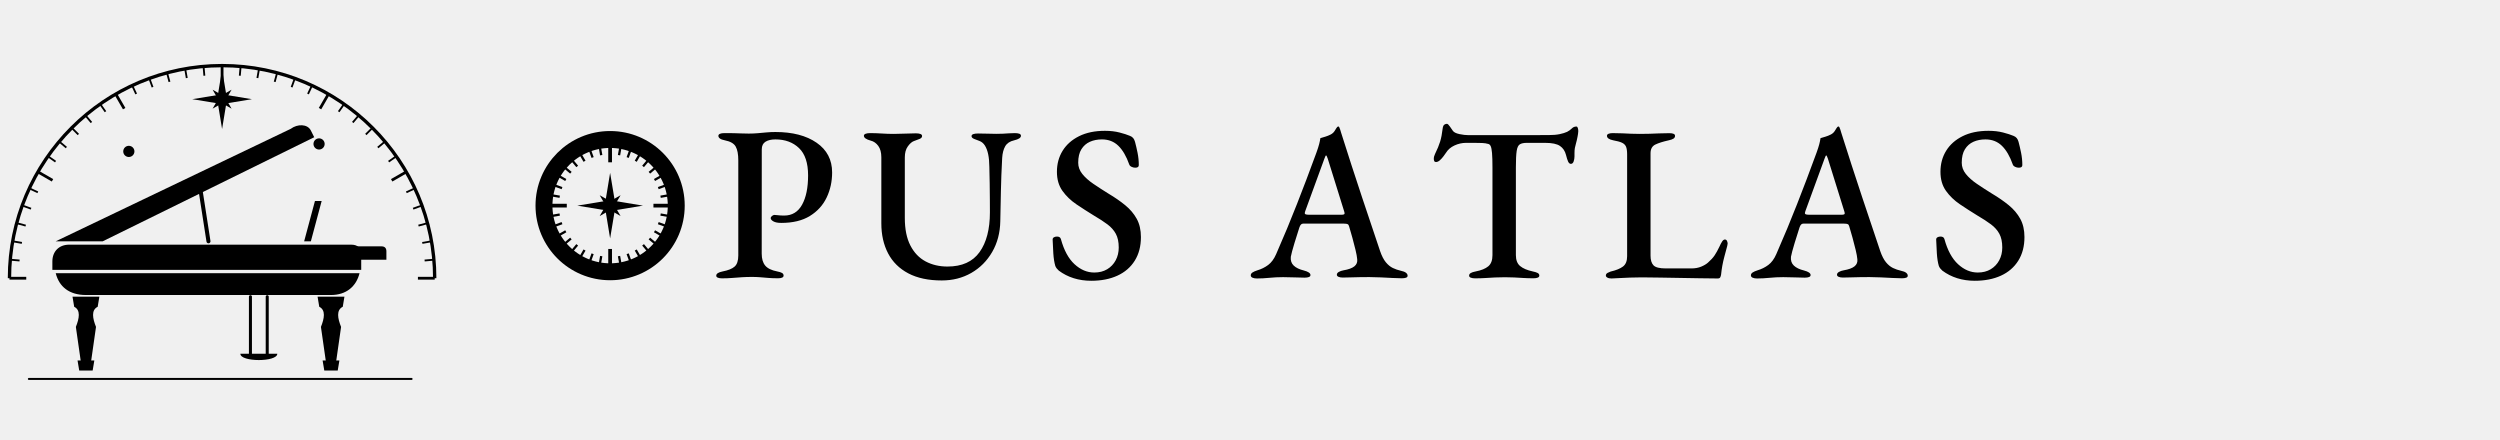
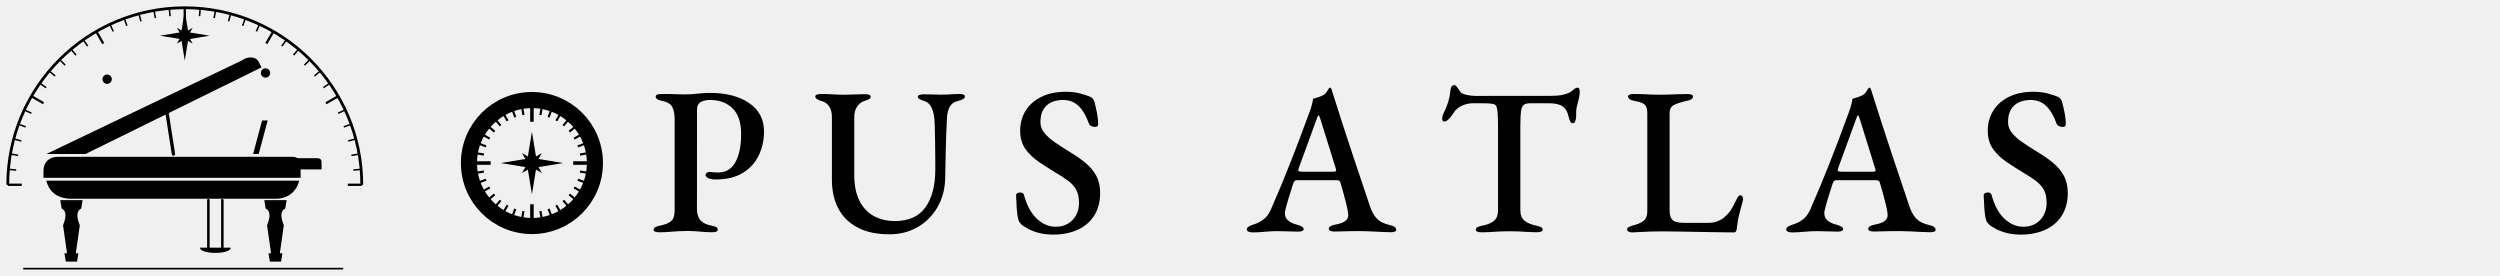
- <svg xmlns="http://www.w3.org/2000/svg" viewBox="0 0 522.77 92" width="522.77" height="92">
-   <g transform="translate(-3.48 -8.12) scale(0.39)">
+ <svg xmlns="http://www.w3.org/2000/svg" viewBox="-1.5 25.5 805.04 88.75" width="805.04" height="88.75">
+   <g transform="translate(-6 0) scale(0.5)">
    <defs>
-       <mask id="mblogencurta" maskUnits="userSpaceOnUse" x="-50" y="-50" width="2000" height="2000">
+       <mask id="bblogencurta" maskUnits="userSpaceOnUse" x="-50" y="-50" width="2000" height="2000">
        <rect x="-50" y="-50" width="2000" height="2000" fill="#fff" />
        <path d="M14 170A114 114 0 0 1 242 170" fill="none" stroke="#fff" stroke-width="1.8" />
        <path d="M23 170L14 170" stroke="#fff" stroke-width="1.5" />
        <path d="M19.41 160.5L14.43 160.06" stroke="#fff" stroke-width="1.0" />
        <path d="M20.66 151.07L15.73 150.2" stroke="#fff" stroke-width="1.0" />
        <path d="M22.71 141.79L17.88 140.49" stroke="#fff" stroke-width="1.0" />
        <path d="M25.57 132.72L20.88 131.01" stroke="#fff" stroke-width="1.0" />
        <path d="M29.21 123.93L24.68 121.82" stroke="#fff" stroke-width="1.0" />
        <path d="M37.07 117.5L29.27 113" stroke="#fff" stroke-width="1.5" />
        <path d="M38.71 107.48L34.62 104.61" stroke="#fff" stroke-width="1.0" />
        <path d="M44.5 99.94L40.67 96.72" stroke="#fff" stroke-width="1.0" />
        <path d="M50.93 92.93L47.39 89.39" stroke="#fff" stroke-width="1.0" />
        <path d="M57.94 86.5L54.72 82.67" stroke="#fff" stroke-width="1.0" />
        <path d="M65.48 80.71L62.61 76.62" stroke="#fff" stroke-width="1.0" />
        <path d="M75.5 79.07L71 71.27" stroke="#fff" stroke-width="1.5" />
        <path d="M81.93 71.21L79.82 66.68" stroke="#fff" stroke-width="1.0" />
        <path d="M90.72 67.57L89.01 62.88" stroke="#fff" stroke-width="1.0" />
        <path d="M99.79 64.71L98.49 59.88" stroke="#fff" stroke-width="1.0" />
        <path d="M109.07 62.66L108.2 57.73" stroke="#fff" stroke-width="1.0" />
        <path d="M118.5 61.41L118.06 56.43" stroke="#fff" stroke-width="1.0" />
        <path d="M128 65L128 56" stroke="#fff" stroke-width="1.5" />
        <path d="M137.5 61.41L137.94 56.43" stroke="#fff" stroke-width="1.0" />
        <path d="M146.93 62.66L147.8 57.73" stroke="#fff" stroke-width="1.0" />
        <path d="M156.21 64.71L157.51 59.88" stroke="#fff" stroke-width="1.0" />
        <path d="M165.28 67.57L166.99 62.88" stroke="#fff" stroke-width="1.0" />
        <path d="M174.07 71.21L176.18 66.68" stroke="#fff" stroke-width="1.0" />
        <path d="M180.5 79.07L185 71.27" stroke="#fff" stroke-width="1.5" />
        <path d="M190.52 80.71L193.39 76.62" stroke="#fff" stroke-width="1.0" />
        <path d="M198.06 86.5L201.28 82.67" stroke="#fff" stroke-width="1.0" />
        <path d="M205.07 92.93L208.61 89.39" stroke="#fff" stroke-width="1.0" />
        <path d="M211.5 99.94L215.33 96.72" stroke="#fff" stroke-width="1.0" />
        <path d="M217.29 107.48L221.38 104.61" stroke="#fff" stroke-width="1.0" />
        <path d="M218.93 117.5L226.73 113" stroke="#fff" stroke-width="1.5" />
        <path d="M226.79 123.93L231.32 121.82" stroke="#fff" stroke-width="1.0" />
        <path d="M230.43 132.72L235.12 131.01" stroke="#fff" stroke-width="1.0" />
        <path d="M233.29 141.79L238.12 140.49" stroke="#fff" stroke-width="1.0" />
        <path d="M235.34 151.07L240.27 150.2" stroke="#fff" stroke-width="1.0" />
        <path d="M236.59 160.5L241.57 160.06" stroke="#fff" stroke-width="1.0" />
        <path d="M233 170L242 170" stroke="#fff" stroke-width="1.5" />
        <circle cx="78" cy="102" r="3" fill="#fff" />
        <circle cx="180" cy="98" r="3" fill="#fff" />
        <path fill="#fff" d="M128 58L130.26 71.74L144 74L130.26 76.26L128 90L125.74 76.26L112 74L125.74 71.74Z" />
        <path fill="#fff" d="M133.09 68.91L130.16 74L133.09 79.09L128 76.16L122.91 79.09L125.84 74L122.91 68.91L128 71.84Z" />
        <g transform="translate(37 152) scale(0.9)">
          <path fill="#fff" d="M2 -2L142 -69C146 -72 152 -72 154 -68L156 -64L30 -2Z" />
          <path d="M93.0 -2L87.0 -40.6" fill="none" stroke="#fff" stroke-width="2.4" stroke-linecap="round" />
          <path fill="#fff" d="M150 -2L156.43 -26H160.43L154 -2Z" />
          <path fill="#fff" d="M10 0H178C182 0 184 2 184 6V15H0V10C0 4 4 0 10 0Z" />
          <path fill="#fff" d="M178 1H196C198 1 199 2 199 4V9H178Z" />
          <path fill="#fff" d="M2 17H183C181 25 175 30 166 30H20C10 30 4 25 2 17Z" />
          <path d="M2 16H184" fill="none" stroke="#000" stroke-width="1.4" stroke-linecap="round" />
          <path fill="#fff" d="M12 31H28L27 37C23 39 24 44 26 49L23 70H17L14 49C16 44 17 39 13 37Z" />
          <path fill="#fff" d="M15 69H25L24 75H16Z" />
          <path fill="#fff" d="M158 31H174L173 37C169 39 170 44 172 49L169 70H163L160 49C162 44 163 39 159 37Z" />
          <path fill="#fff" d="M161 69H171L170 75H162Z" />
          <path d="M118 31V66" fill="none" stroke="#fff" stroke-width="1.8" stroke-linecap="round" />
          <path d="M128 31V66" fill="none" stroke="#fff" stroke-width="1.8" stroke-linecap="round" />
          <path fill="#fff" d="M112 65H134C134 70 112 70 112 65Z" />
          <path d="M-14 80H214" fill="none" stroke="#fff" stroke-width="1.2" stroke-linecap="round" />
        </g>
      </mask>
    </defs>
-     <g mask="url(#mblogencurta)">
+     <g mask="url(#bblogencurta)">
      <path d="M14 170A114 114 0 0 1 242 170" fill="none" stroke="currentColor" stroke-width="1.8" />
      <path d="M23 170L14 170" stroke="currentColor" stroke-width="1.5" />
      <path d="M19.41 160.5L14.43 160.06" stroke="currentColor" stroke-width="1.0" />
      <path d="M20.66 151.07L15.73 150.2" stroke="currentColor" stroke-width="1.0" />
      <path d="M22.71 141.79L17.88 140.49" stroke="currentColor" stroke-width="1.0" />
      <path d="M25.57 132.72L20.88 131.01" stroke="currentColor" stroke-width="1.0" />
      <path d="M29.21 123.93L24.68 121.82" stroke="currentColor" stroke-width="1.0" />
      <path d="M37.07 117.5L29.27 113" stroke="currentColor" stroke-width="1.5" />
      <path d="M38.71 107.48L34.62 104.61" stroke="currentColor" stroke-width="1.0" />
      <path d="M44.5 99.94L40.67 96.72" stroke="currentColor" stroke-width="1.0" />
      <path d="M50.93 92.93L47.39 89.39" stroke="currentColor" stroke-width="1.0" />
      <path d="M57.94 86.5L54.72 82.67" stroke="currentColor" stroke-width="1.0" />
      <path d="M65.48 80.71L62.61 76.62" stroke="currentColor" stroke-width="1.0" />
      <path d="M75.5 79.07L71 71.27" stroke="currentColor" stroke-width="1.5" />
      <path d="M81.93 71.21L79.82 66.68" stroke="currentColor" stroke-width="1.0" />
      <path d="M90.72 67.57L89.01 62.88" stroke="currentColor" stroke-width="1.0" />
      <path d="M99.79 64.71L98.49 59.88" stroke="currentColor" stroke-width="1.0" />
      <path d="M109.07 62.66L108.2 57.73" stroke="currentColor" stroke-width="1.0" />
      <path d="M118.5 61.41L118.06 56.43" stroke="currentColor" stroke-width="1.0" />
      <path d="M128 65L128 56" stroke="currentColor" stroke-width="1.5" />
      <path d="M137.5 61.41L137.94 56.43" stroke="currentColor" stroke-width="1.0" />
      <path d="M146.93 62.66L147.8 57.73" stroke="currentColor" stroke-width="1.0" />
      <path d="M156.21 64.71L157.51 59.88" stroke="currentColor" stroke-width="1.0" />
      <path d="M165.28 67.57L166.99 62.88" stroke="currentColor" stroke-width="1.0" />
      <path d="M174.07 71.21L176.18 66.68" stroke="currentColor" stroke-width="1.0" />
      <path d="M180.5 79.07L185 71.27" stroke="currentColor" stroke-width="1.5" />
      <path d="M190.52 80.71L193.39 76.62" stroke="currentColor" stroke-width="1.0" />
      <path d="M198.06 86.5L201.28 82.67" stroke="currentColor" stroke-width="1.0" />
      <path d="M205.07 92.93L208.61 89.39" stroke="currentColor" stroke-width="1.0" />
      <path d="M211.5 99.94L215.33 96.72" stroke="currentColor" stroke-width="1.0" />
      <path d="M217.29 107.48L221.38 104.61" stroke="currentColor" stroke-width="1.0" />
      <path d="M218.93 117.5L226.73 113" stroke="currentColor" stroke-width="1.5" />
      <path d="M226.79 123.93L231.32 121.82" stroke="currentColor" stroke-width="1.0" />
      <path d="M230.43 132.72L235.12 131.01" stroke="currentColor" stroke-width="1.0" />
      <path d="M233.29 141.79L238.12 140.49" stroke="currentColor" stroke-width="1.0" />
      <path d="M235.34 151.07L240.27 150.2" stroke="currentColor" stroke-width="1.0" />
      <path d="M236.59 160.5L241.57 160.06" stroke="currentColor" stroke-width="1.0" />
      <path d="M233 170L242 170" stroke="currentColor" stroke-width="1.5" />
      <circle cx="78" cy="102" r="3" fill="currentColor" />
      <circle cx="180" cy="98" r="3" fill="currentColor" />
      <path fill="currentColor" d="M128 58L130.26 71.74L144 74L130.26 76.26L128 90L125.74 76.26L112 74L125.74 71.74Z" />
      <path fill="currentColor" d="M133.09 68.91L130.16 74L133.09 79.09L128 76.16L122.91 79.09L125.84 74L122.91 68.91L128 71.84Z" />
      <g transform="translate(37 152) scale(0.9)">
        <path fill="currentColor" d="M2 -2L142 -69C146 -72 152 -72 154 -68L156 -64L30 -2Z" />
        <path d="M93.0 -2L87.0 -40.6" fill="none" stroke="currentColor" stroke-width="2.4" stroke-linecap="round" />
        <path fill="currentColor" d="M150 -2L156.43 -26H160.43L154 -2Z" />
        <path fill="currentColor" d="M10 0H178C182 0 184 2 184 6V15H0V10C0 4 4 0 10 0Z" />
        <path fill="currentColor" d="M178 1H196C198 1 199 2 199 4V9H178Z" />
        <path fill="currentColor" d="M2 17H183C181 25 175 30 166 30H20C10 30 4 25 2 17Z" />
        <path d="M2 16H184" fill="none" stroke="none" stroke-width="1.4" stroke-linecap="round" />
        <path fill="currentColor" d="M12 31H28L27 37C23 39 24 44 26 49L23 70H17L14 49C16 44 17 39 13 37Z" />
        <path fill="currentColor" d="M15 69H25L24 75H16Z" />
        <path fill="currentColor" d="M158 31H174L173 37C169 39 170 44 172 49L169 70H163L160 49C162 44 163 39 159 37Z" />
        <path fill="currentColor" d="M161 69H171L170 75H162Z" />
        <path d="M118 31V66" fill="none" stroke="currentColor" stroke-width="1.8" stroke-linecap="round" />
        <path d="M128 31V66" fill="none" stroke="currentColor" stroke-width="1.8" stroke-linecap="round" />
        <path fill="currentColor" d="M112 65H134C134 70 112 70 112 65Z" />
        <path d="M-14 80H214" fill="none" stroke="currentColor" stroke-width="1.2" stroke-linecap="round" />
      </g>
    </g>
  </g>
-   <circle cx="127.58" cy="43" r="13.83" fill="none" stroke="currentColor" stroke-width="3.54" />
-   <path d="M127.58 30.64L127.58 33.94" stroke="currentColor" stroke-width="0.78" />
-   <path d="M129.73 30.83L129.44 32.45" stroke="currentColor" stroke-width="0.48" />
-   <path d="M131.81 31.39L131.25 32.94" stroke="currentColor" stroke-width="0.48" />
-   <path d="M133.76 32.3L132.94 33.72" stroke="currentColor" stroke-width="0.48" />
-   <path d="M135.53 33.53L134.47 34.8" stroke="currentColor" stroke-width="0.48" />
-   <path d="M137.05 35.06L135.79 36.12" stroke="currentColor" stroke-width="0.48" />
-   <path d="M138.29 36.82L136.86 37.64" stroke="currentColor" stroke-width="0.48" />
-   <path d="M139.2 38.77L137.65 39.34" stroke="currentColor" stroke-width="0.48" />
-   <path d="M139.76 40.85L138.13 41.14" stroke="currentColor" stroke-width="0.48" />
-   <path d="M139.94 43L136.64 43" stroke="currentColor" stroke-width="0.78" />
-   <path d="M139.76 45.15L138.13 44.86" stroke="currentColor" stroke-width="0.48" />
-   <path d="M139.2 47.23L137.65 46.66" stroke="currentColor" stroke-width="0.48" />
-   <path d="M138.29 49.18L136.86 48.36" stroke="currentColor" stroke-width="0.48" />
-   <path d="M137.05 50.94L135.79 49.88" stroke="currentColor" stroke-width="0.48" />
-   <path d="M135.53 52.47L134.47 51.2" stroke="currentColor" stroke-width="0.48" />
-   <path d="M133.76 53.7L132.94 52.28" stroke="currentColor" stroke-width="0.48" />
-   <path d="M131.81 54.61L131.25 53.06" stroke="currentColor" stroke-width="0.48" />
-   <path d="M129.73 55.17L129.44 53.55" stroke="currentColor" stroke-width="0.48" />
-   <path d="M127.58 55.36L127.58 52.06" stroke="currentColor" stroke-width="0.78" />
-   <path d="M125.44 55.17L125.72 53.55" stroke="currentColor" stroke-width="0.48" />
-   <path d="M123.36 54.61L123.92 53.06" stroke="currentColor" stroke-width="0.48" />
-   <path d="M121.4 53.7L122.23 52.28" stroke="currentColor" stroke-width="0.48" />
-   <path d="M119.64 52.47L120.7 51.2" stroke="currentColor" stroke-width="0.48" />
-   <path d="M118.12 50.94L119.38 49.88" stroke="currentColor" stroke-width="0.48" />
-   <path d="M116.88 49.18L118.31 48.36" stroke="currentColor" stroke-width="0.48" />
-   <path d="M115.97 47.23L117.52 46.66" stroke="currentColor" stroke-width="0.48" />
-   <path d="M115.41 45.15L117.04 44.86" stroke="currentColor" stroke-width="0.48" />
-   <path d="M115.22 43L118.52 43" stroke="currentColor" stroke-width="0.78" />
-   <path d="M115.41 40.85L117.04 41.14" stroke="currentColor" stroke-width="0.48" />
-   <path d="M115.97 38.77L117.52 39.34" stroke="currentColor" stroke-width="0.48" />
-   <path d="M116.88 36.82L118.31 37.64" stroke="currentColor" stroke-width="0.48" />
-   <path d="M118.12 35.06L119.38 36.12" stroke="currentColor" stroke-width="0.48" />
-   <path d="M119.64 33.53L120.7 34.8" stroke="currentColor" stroke-width="0.48" />
-   <path d="M121.4 32.3L122.23 33.72" stroke="currentColor" stroke-width="0.48" />
-   <path d="M123.36 31.39L123.92 32.94" stroke="currentColor" stroke-width="0.48" />
-   <path d="M125.44 30.83L125.72 32.45" stroke="currentColor" stroke-width="0.48" />
-   <path fill="currentColor" d="M127.58 36.14L128.56 42.03L134.45 43L128.56 43.97L127.58 49.86L126.61 43.97L120.72 43L126.61 42.03Z" />
-   <path fill="currentColor" d="M129.77 40.82L128.51 43L129.77 45.18L127.58 43.93L125.4 45.18L126.66 43L125.4 40.82L127.58 42.07Z" />
-   <path fill="currentColor" d="M150.963 58.204Q150.457 58.204 150.114 58.069Q149.772 57.933 149.772 57.643Q149.772 57.022 151.108 56.758Q152.861 56.422 153.622 55.737Q154.383 55.052 154.383 53.425V33.52Q154.383 31.617 153.839 30.649Q153.295 29.682 151.581 29.346Q150.863 29.207 150.541 28.963Q150.219 28.719 150.219 28.409Q150.219 28.119 150.554 27.977Q150.89 27.835 151.437 27.835Q152.616 27.835 153.406 27.848Q154.197 27.862 154.924 27.898Q155.652 27.934 156.575 27.934Q157.552 27.934 158.471 27.852Q159.391 27.769 160.288 27.687Q161.186 27.604 162.14 27.604Q167.522 27.604 170.763 29.847Q174.004 32.09 174.004 36.06Q174.004 38.902 172.857 41.306Q171.709 43.71 169.357 45.161Q167.006 46.612 163.371 46.612Q162.289 46.612 161.725 46.291Q161.161 45.971 161.161 45.614Q161.161 45.376 161.435 45.159Q161.709 44.941 161.939 44.941Q162.264 44.941 162.708 45.007Q163.153 45.074 163.982 45.074Q166.457 45.074 167.717 42.813Q168.978 40.552 168.978 36.678Q168.978 32.785 167.083 30.968Q165.188 29.151 162.14 29.151Q160.848 29.151 160.071 29.636Q159.293 30.121 159.293 31.236L159.28 53.051Q159.28 54.646 160.006 55.527Q160.731 56.409 162.519 56.758Q163.197 56.884 163.526 57.075Q163.855 57.266 163.855 57.629Q163.855 57.92 163.539 58.055Q163.224 58.191 162.691 58.191Q161.525 58.191 160.621 58.112Q159.718 58.033 158.92 57.97Q158.121 57.908 157.231 57.908Q156.144 57.908 155.15 57.97Q154.156 58.033 153.149 58.118Q152.142 58.204 150.963 58.204ZM196.936 58.646Q192.748 58.646 189.932 57.159Q187.116 55.672 185.705 52.978Q184.294 50.284 184.294 46.709V32.901Q184.294 31.373 183.651 30.505Q183.009 29.636 182.09 29.411Q180.647 29.023 180.647 28.396Q180.647 28.106 181.01 27.97Q181.372 27.835 181.946 27.835Q183.141 27.835 184.374 27.917Q185.606 28.0 186.925 28.0Q188.067 28.0 189.321 27.94Q190.575 27.881 191.514 27.881Q192.101 27.881 192.457 28.01Q192.813 28.138 192.813 28.442Q192.813 28.832 192.33 29.037Q191.847 29.242 191.075 29.512Q190.468 29.737 189.836 30.607Q189.204 31.478 189.204 32.916V45.577Q189.204 49.082 190.37 51.339Q191.535 53.595 193.554 54.666Q195.572 55.736 198.12 55.736Q202.673 55.736 204.835 52.717Q206.997 49.698 206.997 44.405Q206.997 43.323 206.987 41.715Q206.977 40.107 206.951 38.305Q206.925 36.504 206.879 34.87Q206.866 33.363 206.638 32.268Q206.41 31.173 205.961 30.451Q205.512 29.73 204.786 29.465Q204.311 29.286 203.733 29.062Q203.156 28.838 203.156 28.475Q203.156 28.171 203.525 28.042Q203.894 27.914 204.508 27.914Q205.783 27.914 206.529 27.95Q207.275 27.987 208.317 27.987Q209.096 27.987 209.722 27.957Q210.348 27.927 210.955 27.881Q211.561 27.835 212.203 27.835Q212.776 27.835 213.132 27.957Q213.488 28.079 213.488 28.396Q213.488 29.009 212.058 29.346Q210.738 29.644 210.197 30.587Q209.656 31.53 209.563 33.022Q209.359 36.817 209.297 39.973Q209.234 43.13 209.169 46.261Q209.103 49.882 207.474 52.691Q205.846 55.5 203.105 57.073Q200.365 58.646 196.936 58.646ZM228.179 58.712Q226.228 58.712 224.515 58.175Q222.803 57.638 221.404 56.59Q221.179 56.392 220.978 56.141Q220.776 55.89 220.67 55.6Q220.359 54.556 220.256 52.966Q220.154 51.375 220.115 50.098Q220.115 49.775 220.385 49.62Q220.655 49.465 221.025 49.465Q221.336 49.465 221.546 49.587Q221.757 49.709 221.843 50Q222.807 53.513 224.697 55.251Q226.587 56.988 228.812 56.988Q230.374 56.988 231.52 56.302Q232.666 55.617 233.301 54.428Q233.936 53.239 233.936 51.759Q233.936 50.014 233.333 48.897Q232.73 47.78 231.576 46.917Q230.422 46.053 228.707 45.051Q226.867 43.924 225.093 42.727Q223.319 41.53 222.165 39.91Q221.011 38.29 221.011 35.928Q221.011 33.454 222.2 31.528Q223.389 29.602 225.642 28.478Q227.895 27.354 231.059 27.354Q232.747 27.354 234.104 27.707Q235.461 28.06 236.28 28.409Q236.716 28.575 236.963 28.878Q237.21 29.181 237.343 29.67Q237.606 30.64 237.869 31.933Q238.132 33.226 238.132 34.534Q238.132 35.068 237.386 35.068Q236.984 35.068 236.605 34.877Q236.226 34.686 236.134 34.396Q235.232 31.829 233.859 30.49Q232.486 29.151 230.422 29.151Q229.024 29.151 227.911 29.645Q226.798 30.139 226.13 31.206Q225.462 32.273 225.462 34.024Q225.462 35.302 226.315 36.372Q227.168 37.443 228.625 38.438Q230.082 39.433 231.843 40.522Q233.766 41.665 235.292 42.912Q236.818 44.16 237.697 45.752Q238.575 47.344 238.575 49.572Q238.575 52.456 237.282 54.516Q235.99 56.577 233.654 57.644Q231.319 58.712 228.179 58.712ZM262.843 58.231Q262.27 58.231 261.907 58.069Q261.544 57.908 261.544 57.577Q261.544 57.214 261.91 56.974Q262.276 56.733 262.92 56.529Q264.174 56.16 265.183 55.408Q266.191 54.656 266.849 53.149Q268.088 50.316 269.153 47.758Q270.217 45.2 271.186 42.715Q272.156 40.229 273.167 37.582Q274.179 34.936 275.266 31.939Q275.657 30.864 275.842 30.145Q276.027 29.425 276.1 28.887Q276.662 28.722 277.185 28.563Q277.707 28.405 278.283 28.114Q278.832 27.824 279.141 27.29Q279.45 26.757 279.642 26.532Q279.741 26.459 279.851 26.446Q279.96 26.432 280.047 26.605Q280.166 26.83 280.248 27.113Q280.331 27.397 280.423 27.7Q281.477 31.074 282.617 34.56Q283.757 38.045 284.854 41.371Q285.951 44.696 286.924 47.537Q287.897 50.377 288.585 52.494Q289.111 54.019 289.789 54.841Q290.467 55.664 291.255 56.04Q292.042 56.416 292.965 56.627Q293.643 56.766 293.992 57.032Q294.341 57.299 294.341 57.662Q294.341 57.952 294.006 58.072Q293.67 58.191 293.137 58.191Q292.397 58.191 291.202 58.128Q290.008 58.066 288.715 58.003Q287.422 57.94 286.36 57.94Q285.47 57.94 284.426 57.954Q283.383 57.967 282.424 58.004Q281.465 58.04 280.778 58.04Q280.245 58.04 279.895 57.888Q279.546 57.736 279.546 57.446Q279.546 57.096 279.961 56.859Q280.376 56.621 280.922 56.529Q282.512 56.258 283.212 55.691Q283.912 55.124 283.804 54.211Q283.738 53.452 283.451 52.264Q283.164 51.076 282.802 49.75Q282.441 48.424 282.112 47.35Q282.019 46.981 281.799 46.871Q281.578 46.762 281.013 46.762H272.49Q272.252 46.762 272.058 46.937Q271.864 47.112 271.706 47.579Q271.554 48.108 271.264 48.98Q270.975 49.852 270.692 50.799Q270.409 51.746 270.191 52.536Q269.974 53.326 269.92 53.69Q269.8 54.839 270.518 55.529Q271.235 56.218 272.651 56.562Q274.027 56.924 274.027 57.512Q274.027 57.802 273.698 57.931Q273.369 58.06 272.795 58.06Q271.928 58.06 270.774 58.007Q269.62 57.954 268.301 57.954Q266.831 57.954 265.461 58.092Q264.09 58.231 262.843 58.231ZM273.75 44.904H280.502Q281.162 44.904 281.162 44.647Q281.162 44.528 281.139 44.426Q281.116 44.324 281.069 44.172L277.657 33.218Q277.42 32.494 277.282 32.494Q277.189 32.494 276.939 33.185L272.926 44.172Q272.834 44.422 272.834 44.541Q272.834 44.772 273.088 44.838Q273.342 44.904 273.75 44.904ZM308.435 58.204Q307.929 58.204 307.567 58.069Q307.204 57.933 307.204 57.643Q307.204 57.293 307.553 57.088Q307.902 56.884 308.58 56.758Q310.334 56.422 311.21 55.688Q312.086 54.954 312.086 53.359V35.05Q312.086 33.034 311.994 31.997Q311.902 30.96 311.714 30.559Q311.526 30.157 311.197 30.098Q310.645 29.932 309.943 29.903Q309.241 29.873 308.322 29.873H306.554Q305.326 29.873 304.154 30.412Q302.983 30.951 302.381 31.927Q302.216 32.185 301.853 32.67Q301.49 33.155 301.08 33.519Q300.671 33.882 300.262 33.882Q300.01 33.882 299.914 33.677Q299.818 33.472 299.818 33.215Q299.818 32.713 300.076 32.198Q300.802 30.726 301.142 29.614Q301.482 28.502 301.654 26.991Q301.746 26.246 302.02 26.068Q302.294 25.889 302.559 25.889Q302.797 25.889 303.182 26.456Q303.568 27.023 303.833 27.393Q304.177 27.827 305.203 28.045Q306.228 28.262 307.09 28.262L323.738 28.249Q325.193 28.249 326.135 28.051Q327.076 27.853 327.694 27.57Q328.315 27.239 328.695 26.849Q329.074 26.459 329.642 26.459Q329.834 26.459 329.933 26.759Q330.032 27.058 330.032 27.427Q330.032 27.645 329.976 28.006Q329.92 28.368 329.874 28.599Q329.709 29.457 329.553 29.98Q329.398 30.503 329.318 30.94Q329.238 31.378 329.238 32.045V32.719Q329.238 33.255 329.06 33.759Q328.882 34.263 328.486 34.263Q328.123 34.263 327.905 33.782Q327.687 33.301 327.462 32.398Q327.157 31.174 326.207 30.523Q325.258 29.873 323.109 29.873H319.251Q318.315 29.873 317.814 30.177Q317.313 30.48 317.148 31.568Q316.983 32.656 316.983 35.047V53.346Q316.983 54.9 317.879 55.641Q318.774 56.382 320.509 56.758Q321.186 56.897 321.535 57.082Q321.885 57.266 321.885 57.629Q321.885 57.92 321.549 58.055Q321.213 58.191 320.68 58.191Q319.514 58.191 318.539 58.128Q317.564 58.066 316.645 58.019Q315.726 57.973 314.704 57.973Q313.618 57.973 312.637 58.019Q311.656 58.066 310.635 58.135Q309.615 58.204 308.435 58.204ZM336.97 58.231Q336.424 58.231 336.111 58.049Q335.799 57.868 335.799 57.623Q335.799 57.248 336.177 57.053Q336.555 56.858 336.787 56.785Q338.507 56.389 339.376 55.734Q340.245 55.079 340.245 53.583V32.274Q340.245 31.193 340.007 30.656Q339.77 30.118 339.156 29.838Q338.543 29.557 337.362 29.346Q336.027 29.082 336.027 28.396Q336.027 28.106 336.369 27.97Q336.712 27.835 337.218 27.835Q338.397 27.835 339.306 27.881Q340.215 27.927 341.061 27.964Q341.907 28.0 342.896 28.0Q343.983 28.0 344.947 27.97Q345.912 27.94 346.923 27.894Q347.933 27.848 349.099 27.848Q349.632 27.848 349.948 27.977Q350.264 28.106 350.264 28.409Q350.264 28.773 349.935 28.99Q349.606 29.207 348.928 29.346Q347.167 29.736 346.154 30.221Q345.141 30.706 345.141 32.058V53.449Q345.141 54.839 345.761 55.485Q346.38 56.13 348.321 56.13H353.682Q354.848 56.13 355.747 55.751Q356.647 55.372 357.162 54.904Q358.045 54.132 358.537 53.402Q359.029 52.672 359.589 51.493Q359.801 50.988 360.088 50.535Q360.375 50.081 360.684 50.081Q360.988 50.081 361.126 50.372Q361.265 50.662 361.265 50.952Q361.265 51.012 361.222 51.168Q361.179 51.324 361.179 51.424Q360.842 52.678 360.582 53.653Q360.321 54.629 360.16 55.513Q359.998 56.397 359.892 57.419Q359.846 57.742 359.717 57.987Q359.589 58.231 359.206 58.231Q357.38 58.231 355.357 58.185Q353.335 58.138 351.259 58.115Q349.184 58.092 347.177 58.046Q345.169 58.0 343.322 58.0Q342.235 58.0 340.855 58.046Q339.474 58.092 338.356 58.162Q337.238 58.231 336.97 58.231ZM367.427 58.231Q366.854 58.231 366.492 58.069Q366.129 57.908 366.129 57.577Q366.129 57.214 366.495 56.974Q366.86 56.733 367.505 56.529Q368.758 56.16 369.767 55.408Q370.776 54.656 371.434 53.149Q372.673 50.316 373.737 47.758Q374.802 45.2 375.771 42.715Q376.74 40.229 377.752 37.582Q378.764 34.936 379.851 31.939Q380.242 30.864 380.427 30.145Q380.611 29.425 380.684 28.887Q381.247 28.722 381.769 28.563Q382.292 28.405 382.868 28.114Q383.417 27.824 383.726 27.29Q384.034 26.757 384.226 26.532Q384.326 26.459 384.435 26.446Q384.545 26.432 384.631 26.605Q384.75 26.83 384.833 27.113Q384.915 27.397 385.008 27.7Q386.062 31.074 387.202 34.56Q388.341 38.045 389.439 41.371Q390.536 44.696 391.509 47.537Q392.482 50.377 393.17 52.494Q393.695 54.019 394.374 54.841Q395.052 55.664 395.839 56.04Q396.627 56.416 397.55 56.627Q398.228 56.766 398.577 57.032Q398.926 57.299 398.926 57.662Q398.926 57.952 398.59 58.072Q398.254 58.191 397.721 58.191Q396.981 58.191 395.787 58.128Q394.592 58.066 393.299 58.003Q392.006 57.94 390.945 57.94Q390.054 57.94 389.011 57.954Q387.967 57.967 387.009 58.004Q386.05 58.04 385.362 58.04Q384.829 58.04 384.48 57.888Q384.131 57.736 384.131 57.446Q384.131 57.096 384.546 56.859Q384.96 56.621 385.507 56.529Q387.097 56.258 387.796 55.691Q388.496 55.124 388.389 54.211Q388.322 53.452 388.036 52.264Q387.749 51.076 387.387 49.75Q387.025 48.424 386.696 47.35Q386.604 46.981 386.383 46.871Q386.163 46.762 385.597 46.762H377.075Q376.837 46.762 376.642 46.937Q376.448 47.112 376.29 47.579Q376.138 48.108 375.849 48.98Q375.559 49.852 375.276 50.799Q374.993 51.746 374.776 52.536Q374.559 53.326 374.505 53.69Q374.385 54.839 375.102 55.529Q375.82 56.218 377.236 56.562Q378.611 56.924 378.611 57.512Q378.611 57.802 378.282 57.931Q377.953 58.06 377.38 58.06Q376.512 58.06 375.358 58.007Q374.205 57.954 372.886 57.954Q371.416 57.954 370.045 58.092Q368.675 58.231 367.427 58.231ZM378.334 44.904H385.087Q385.746 44.904 385.746 44.647Q385.746 44.528 385.723 44.426Q385.7 44.324 385.654 44.172L382.241 33.218Q382.005 32.494 381.866 32.494Q381.774 32.494 381.524 33.185L377.511 44.172Q377.419 44.422 377.419 44.541Q377.419 44.772 377.673 44.838Q377.926 44.904 378.334 44.904ZM412.933 58.712Q410.981 58.712 409.269 58.175Q407.557 57.638 406.158 56.59Q405.933 56.392 405.731 56.141Q405.53 55.89 405.424 55.6Q405.113 54.556 405.01 52.966Q404.908 51.375 404.869 50.098Q404.869 49.775 405.139 49.62Q405.409 49.465 405.778 49.465Q406.09 49.465 406.3 49.587Q406.511 49.709 406.597 50Q407.56 53.513 409.45 55.251Q411.34 56.988 413.566 56.988Q415.128 56.988 416.274 56.302Q417.419 55.617 418.054 54.428Q418.69 53.239 418.69 51.759Q418.69 50.014 418.087 48.897Q417.484 47.78 416.33 46.917Q415.176 46.053 413.461 45.051Q411.621 43.924 409.847 42.727Q408.073 41.53 406.919 39.91Q405.765 38.29 405.765 35.928Q405.765 33.454 406.954 31.528Q408.142 29.602 410.396 28.478Q412.649 27.354 415.813 27.354Q417.501 27.354 418.858 27.707Q420.215 28.06 421.034 28.409Q421.47 28.575 421.717 28.878Q421.964 29.181 422.097 29.67Q422.36 30.64 422.623 31.933Q422.886 33.226 422.886 34.534Q422.886 35.068 422.14 35.068Q421.738 35.068 421.359 34.877Q420.98 34.686 420.888 34.396Q419.985 31.829 418.613 30.49Q417.24 29.151 415.175 29.151Q413.777 29.151 412.664 29.645Q411.551 30.139 410.883 31.206Q410.216 32.273 410.216 34.024Q410.216 35.302 411.069 36.372Q411.922 37.443 413.379 38.438Q414.836 39.433 416.597 40.522Q418.52 41.665 420.046 42.912Q421.572 44.16 422.451 45.752Q423.329 47.344 423.329 49.572Q423.329 52.456 422.036 54.516Q420.743 56.577 418.408 57.644Q416.073 58.712 412.933 58.712Z" />
+   <g transform="translate(140 48)">
+     <circle cx="29.79" cy="30" r="20.28" fill="none" stroke="currentColor" stroke-width="5.19" />
+     <path d="M29.79 12.01L29.79 16.71" stroke="currentColor" stroke-width="1.14" />
+     <path d="M32.91 12.29L32.52 14.53" stroke="currentColor" stroke-width="0.7" />
+     <path d="M35.94 13.1L35.16 15.24" stroke="currentColor" stroke-width="0.7" />
+     <path d="M38.78 14.42L37.64 16.4" stroke="currentColor" stroke-width="0.7" />
+     <path d="M41.35 16.22L39.89 17.97" stroke="currentColor" stroke-width="0.7" />
+     <path d="M43.57 18.44L41.82 19.9" stroke="currentColor" stroke-width="0.7" />
+     <path d="M45.37 21.01L43.39 22.15" stroke="currentColor" stroke-width="0.7" />
+     <path d="M46.69 23.85L44.55 24.63" stroke="currentColor" stroke-width="0.7" />
+     <path d="M47.51 26.88L45.26 27.27" stroke="currentColor" stroke-width="0.7" />
+     <path d="M47.78 30L43.08 30" stroke="currentColor" stroke-width="1.14" />
+     <path d="M47.51 33.12L45.26 32.73" stroke="currentColor" stroke-width="0.7" />
+     <path d="M46.69 36.15L44.55 35.37" stroke="currentColor" stroke-width="0.7" />
+     <path d="M45.37 38.99L43.39 37.85" stroke="currentColor" stroke-width="0.7" />
+     <path d="M43.57 41.56L41.82 40.1" stroke="currentColor" stroke-width="0.7" />
+     <path d="M41.35 43.78L39.89 42.03" stroke="currentColor" stroke-width="0.7" />
+     <path d="M38.78 45.58L37.64 43.6" stroke="currentColor" stroke-width="0.7" />
+     <path d="M35.94 46.9L35.16 44.76" stroke="currentColor" stroke-width="0.7" />
+     <path d="M32.91 47.71L32.52 45.47" stroke="currentColor" stroke-width="0.7" />
+     <path d="M29.79 47.99L29.79 43.29" stroke="currentColor" stroke-width="1.14" />
+     <path d="M26.67 47.71L27.06 45.47" stroke="currentColor" stroke-width="0.7" />
+     <path d="M23.64 46.9L24.42 44.76" stroke="currentColor" stroke-width="0.7" />
+     <path d="M20.8 45.58L21.94 43.6" stroke="currentColor" stroke-width="0.7" />
+     <path d="M18.23 43.78L19.69 42.03" stroke="currentColor" stroke-width="0.7" />
+     <path d="M16.01 41.56L17.76 40.1" stroke="currentColor" stroke-width="0.7" />
+     <path d="M14.21 38.99L16.19 37.85" stroke="currentColor" stroke-width="0.7" />
+     <path d="M12.89 36.15L15.03 35.37" stroke="currentColor" stroke-width="0.7" />
+     <path d="M12.08 33.12L14.32 32.73" stroke="currentColor" stroke-width="0.7" />
+     <path d="M11.8 30L16.5 30" stroke="currentColor" stroke-width="1.14" />
+     <path d="M12.08 26.88L14.32 27.27" stroke="currentColor" stroke-width="0.7" />
+     <path d="M12.89 23.85L15.03 24.63" stroke="currentColor" stroke-width="0.7" />
+     <path d="M14.21 21.01L16.19 22.15" stroke="currentColor" stroke-width="0.7" />
+     <path d="M16.01 18.44L17.76 19.9" stroke="currentColor" stroke-width="0.7" />
+     <path d="M18.23 16.22L19.69 17.97" stroke="currentColor" stroke-width="0.7" />
+     <path d="M20.8 14.42L21.94 16.4" stroke="currentColor" stroke-width="0.7" />
+     <path d="M23.64 13.1L24.42 15.24" stroke="currentColor" stroke-width="0.7" />
+     <path d="M26.67 12.29L27.06 14.53" stroke="currentColor" stroke-width="0.7" />
+     <path fill="currentColor" d="M29.79 19.93L31.21 28.58L39.86 30L31.21 31.42L29.79 40.07L28.37 31.42L19.72 30L28.37 28.58Z" />
+     <path fill="currentColor" d="M32.99 26.8L31.15 30L32.99 33.2L29.79 31.36L26.59 33.2L28.43 30L26.59 26.8L29.79 28.64Z" />
+     <path fill="currentColor" d="M70.731 52.299Q69.989 52.299 69.486 52.101Q68.984 51.902 68.984 51.476Q68.984 50.566 70.943 50.179Q73.515 49.686 74.631 48.681Q75.747 47.676 75.747 45.29V16.095Q75.747 13.304 74.949 11.886Q74.151 10.467 71.638 9.974Q70.585 9.771 70.112 9.413Q69.639 9.055 69.639 8.6Q69.639 8.175 70.132 7.966Q70.624 7.758 71.426 7.758Q73.155 7.758 74.314 7.777Q75.474 7.797 76.541 7.85Q77.609 7.904 78.962 7.904Q80.395 7.904 81.743 7.783Q83.092 7.662 84.408 7.54Q85.725 7.419 87.124 7.419Q95.018 7.419 99.771 10.709Q104.525 13.998 104.525 19.822Q104.525 23.99 102.842 27.516Q101.158 31.041 97.709 33.169Q94.26 35.297 88.93 35.297Q87.343 35.297 86.515 34.827Q85.688 34.358 85.688 33.834Q85.688 33.485 86.089 33.166Q86.491 32.847 86.83 32.847Q87.305 32.847 87.957 32.944Q88.609 33.041 89.826 33.041Q93.455 33.041 95.304 29.725Q97.153 26.41 97.153 20.727Q97.153 15.018 94.374 12.353Q91.594 9.688 87.124 9.688Q85.229 9.688 84.089 10.399Q82.949 11.111 82.949 12.747L82.929 44.741Q82.929 47.08 83.994 48.373Q85.058 49.666 87.68 50.179Q88.674 50.363 89.157 50.643Q89.639 50.924 89.639 51.456Q89.639 51.882 89.176 52.081Q88.713 52.28 87.932 52.28Q86.222 52.28 84.897 52.164Q83.572 52.048 82.401 51.956Q81.229 51.865 79.924 51.865Q78.33 51.865 76.872 51.956Q75.415 52.048 73.938 52.174Q72.461 52.299 70.731 52.299ZM144.928 52.948Q138.786 52.948 134.655 50.766Q130.525 48.585 128.455 44.634Q126.385 40.683 126.385 35.44V15.188Q126.385 12.948 125.443 11.674Q124.5 10.4 123.153 10.07Q121.037 9.5 121.037 8.581Q121.037 8.155 121.569 7.956Q122.101 7.758 122.942 7.758Q124.695 7.758 126.502 7.879Q128.31 8.0 130.245 8.0Q131.919 8.0 133.759 7.913Q135.598 7.825 136.975 7.825Q137.836 7.825 138.358 8.014Q138.88 8.203 138.88 8.648Q138.88 9.22 138.171 9.521Q137.463 9.821 136.332 10.218Q135.441 10.548 134.514 11.824Q133.587 13.101 133.587 15.21V33.78Q133.587 38.921 135.297 42.23Q137.006 45.539 139.967 47.11Q142.927 48.68 146.664 48.68Q153.341 48.68 156.512 44.252Q159.683 39.824 159.683 32.061Q159.683 30.474 159.669 28.115Q159.654 25.757 159.616 23.115Q159.578 20.472 159.51 18.077Q159.491 15.865 159.157 14.259Q158.822 12.653 158.164 11.595Q157.506 10.537 156.44 10.149Q155.744 9.887 154.897 9.558Q154.05 9.229 154.05 8.697Q154.05 8.251 154.591 8.062Q155.133 7.873 156.032 7.873Q157.903 7.873 158.997 7.927Q160.091 7.98 161.62 7.98Q162.761 7.98 163.68 7.937Q164.598 7.893 165.488 7.825Q166.378 7.758 167.319 7.758Q168.159 7.758 168.681 7.937Q169.203 8.116 169.203 8.581Q169.203 9.48 167.107 9.974Q165.17 10.411 164.376 11.794Q163.583 13.177 163.447 15.365Q163.148 20.931 163.056 25.561Q162.965 30.19 162.868 34.782Q162.772 40.093 160.383 44.213Q157.995 48.334 153.976 50.641Q149.957 52.948 144.928 52.948ZM197.52 53.044Q194.657 53.044 192.146 52.257Q189.635 51.469 187.583 49.932Q187.253 49.642 186.957 49.274Q186.662 48.906 186.507 48.48Q186.05 46.949 185.9 44.616Q185.749 42.283 185.692 40.41Q185.692 39.937 186.089 39.71Q186.485 39.482 187.026 39.482Q187.483 39.482 187.792 39.661Q188.101 39.841 188.227 40.266Q189.64 45.42 192.412 47.968Q195.184 50.516 198.448 50.516Q200.739 50.516 202.419 49.51Q204.1 48.504 205.031 46.761Q205.963 45.017 205.963 42.846Q205.963 40.286 205.078 38.649Q204.194 37.011 202.502 35.744Q200.809 34.478 198.294 33.008Q195.595 31.355 192.993 29.6Q190.391 27.844 188.699 25.468Q187.007 23.093 187.007 19.627Q187.007 15.999 188.75 13.174Q190.494 10.35 193.798 8.701Q197.103 7.052 201.743 7.052Q204.22 7.052 206.21 7.57Q208.2 8.087 209.401 8.6Q210.04 8.843 210.403 9.287Q210.765 9.732 210.96 10.45Q211.346 11.871 211.732 13.768Q212.117 15.664 212.117 17.583Q212.117 18.367 211.023 18.367Q210.434 18.367 209.878 18.086Q209.322 17.806 209.187 17.38Q207.863 13.616 205.85 11.652Q203.837 9.688 200.809 9.688Q198.758 9.688 197.126 10.413Q195.493 11.138 194.514 12.702Q193.534 14.267 193.534 16.835Q193.534 18.709 194.786 20.279Q196.037 21.849 198.174 23.309Q200.31 24.769 202.893 26.365Q205.714 28.042 207.952 29.871Q210.191 31.701 211.479 34.036Q212.768 36.372 212.768 39.639Q212.768 43.868 210.871 46.89Q208.975 49.912 205.55 51.478Q202.125 53.044 197.52 53.044ZM261.898 52.338Q261.057 52.338 260.526 52.102Q259.994 51.865 259.994 51.38Q259.994 50.847 260.53 50.495Q261.066 50.142 262.012 49.843Q263.85 49.301 265.33 48.198Q266.809 47.096 267.775 44.886Q269.591 40.73 271.153 36.978Q272.714 33.227 274.136 29.581Q275.557 25.936 277.041 22.054Q278.525 18.173 280.119 13.777Q280.693 12.201 280.964 11.145Q281.235 10.09 281.342 9.301Q282.167 9.059 282.933 8.826Q283.699 8.594 284.544 8.168Q285.349 7.742 285.802 6.959Q286.255 6.176 286.537 5.847Q286.683 5.74 286.843 5.72Q287.004 5.7 287.13 5.954Q287.305 6.283 287.426 6.699Q287.547 7.115 287.683 7.561Q289.229 12.509 290.901 17.621Q292.572 22.733 294.182 27.61Q295.791 32.488 297.218 36.654Q298.645 40.82 299.653 43.924Q300.425 46.161 301.419 47.367Q302.414 48.574 303.569 49.125Q304.724 49.677 306.078 49.987Q307.072 50.19 307.584 50.581Q308.096 50.972 308.096 51.505Q308.096 51.93 307.604 52.105Q307.111 52.28 306.329 52.28Q305.244 52.28 303.492 52.188Q301.74 52.096 299.843 52.004Q297.947 51.913 296.39 51.913Q295.084 51.913 293.554 51.932Q292.023 51.952 290.617 52.005Q289.211 52.059 288.203 52.059Q287.421 52.059 286.909 51.836Q286.397 51.613 286.397 51.188Q286.397 50.675 287.005 50.326Q287.613 49.978 288.415 49.843Q290.747 49.445 291.773 48.613Q292.799 47.781 292.642 46.443Q292.544 45.33 292.124 43.587Q291.703 41.844 291.172 39.899Q290.642 37.954 290.159 36.38Q290.024 35.838 289.7 35.678Q289.377 35.518 288.547 35.518H276.048Q275.699 35.518 275.414 35.774Q275.129 36.031 274.897 36.716Q274.674 37.491 274.25 38.77Q273.825 40.049 273.41 41.438Q272.995 42.827 272.676 43.986Q272.357 45.144 272.279 45.679Q272.102 47.364 273.155 48.375Q274.207 49.386 276.283 49.891Q278.301 50.421 278.301 51.284Q278.301 51.71 277.819 51.898Q277.336 52.087 276.495 52.087Q275.223 52.087 273.53 52.01Q271.838 51.932 269.904 51.932Q267.748 51.932 265.738 52.135Q263.728 52.338 261.898 52.338ZM277.895 32.793H287.799Q288.766 32.793 288.766 32.415Q288.766 32.241 288.732 32.091Q288.698 31.941 288.631 31.719L283.625 15.653Q283.278 14.592 283.075 14.592Q282.94 14.592 282.573 15.605L276.688 31.719Q276.552 32.086 276.552 32.26Q276.552 32.599 276.925 32.696Q277.297 32.793 277.895 32.793ZM335.537 52.299Q334.794 52.299 334.262 52.101Q333.731 51.902 333.731 51.476Q333.731 50.963 334.243 50.663Q334.755 50.363 335.749 50.179Q338.321 49.686 339.606 48.609Q340.891 47.532 340.891 45.194V18.34Q340.891 15.383 340.756 13.862Q340.62 12.341 340.345 11.753Q340.07 11.164 339.587 11.077Q338.777 10.834 337.747 10.791Q336.718 10.747 335.37 10.747H332.777Q330.976 10.747 329.258 11.537Q327.539 12.328 326.657 13.76Q326.415 14.138 325.882 14.849Q325.35 15.561 324.749 16.094Q324.149 16.627 323.548 16.627Q323.179 16.627 323.039 16.326Q322.898 16.026 322.898 15.649Q322.898 14.913 323.276 14.157Q324.341 11.998 324.84 10.367Q325.339 8.736 325.59 6.52Q325.725 5.428 326.127 5.166Q326.529 4.904 326.917 4.904Q327.267 4.904 327.832 5.736Q328.398 6.568 328.786 7.109Q329.291 7.747 330.795 8.066Q332.3 8.385 333.564 8.385L357.981 8.365Q360.114 8.365 361.496 8.074Q362.877 7.784 363.783 7.369Q364.694 6.884 365.25 6.312Q365.807 5.74 366.639 5.74Q366.921 5.74 367.066 6.179Q367.211 6.618 367.211 7.16Q367.211 7.479 367.129 8.01Q367.047 8.54 366.98 8.879Q366.737 10.136 366.509 10.904Q366.281 11.671 366.164 12.313Q366.048 12.954 366.048 13.933V14.922Q366.048 15.707 365.787 16.447Q365.526 17.186 364.945 17.186Q364.412 17.186 364.092 16.48Q363.772 15.775 363.443 14.45Q362.995 12.655 361.602 11.701Q360.209 10.747 357.058 10.747H351.399Q350.027 10.747 349.293 11.192Q348.558 11.638 348.315 13.233Q348.073 14.828 348.073 18.335V45.174Q348.073 47.454 349.387 48.54Q350.7 49.627 353.244 50.179Q354.238 50.382 354.75 50.653Q355.262 50.924 355.262 51.456Q355.262 51.882 354.77 52.081Q354.277 52.28 353.495 52.28Q351.785 52.28 350.355 52.188Q348.925 52.096 347.577 52.028Q346.229 51.961 344.731 51.961Q343.137 51.961 341.698 52.028Q340.26 52.096 338.763 52.198Q337.266 52.299 335.537 52.299ZM384.157 52.338Q383.356 52.338 382.897 52.072Q382.439 51.806 382.439 51.448Q382.439 50.897 382.993 50.611Q383.548 50.325 383.889 50.218Q386.411 49.638 387.685 48.677Q388.959 47.716 388.959 45.521V14.269Q388.959 12.684 388.611 11.895Q388.263 11.107 387.363 10.695Q386.464 10.284 384.732 9.974Q382.773 9.587 382.773 8.581Q382.773 8.155 383.275 7.956Q383.778 7.758 384.52 7.758Q386.25 7.758 387.583 7.825Q388.915 7.893 390.157 7.947Q391.398 8.0 392.848 8.0Q394.442 8.0 395.857 7.956Q397.271 7.913 398.754 7.845Q400.236 7.777 401.946 7.777Q402.728 7.777 403.191 7.966Q403.654 8.155 403.654 8.6Q403.654 9.133 403.171 9.452Q402.689 9.771 401.695 9.974Q399.112 10.546 397.627 11.258Q396.141 11.969 396.141 13.952V45.325Q396.141 47.364 397.05 48.311Q397.958 49.258 400.804 49.258H408.668Q410.378 49.258 411.697 48.702Q413.016 48.146 413.771 47.459Q415.066 46.327 415.788 45.257Q416.509 44.186 417.331 42.456Q417.643 41.716 418.063 41.051Q418.483 40.386 418.938 40.386Q419.383 40.386 419.586 40.812Q419.789 41.238 419.789 41.663Q419.789 41.751 419.726 41.98Q419.663 42.209 419.663 42.355Q419.169 44.194 418.787 45.625Q418.405 47.056 418.168 48.352Q417.931 49.648 417.776 51.148Q417.708 51.622 417.519 51.98Q417.331 52.338 416.769 52.338Q414.091 52.338 411.125 52.271Q408.158 52.203 405.114 52.169Q402.071 52.135 399.126 52.068Q396.182 52.0 393.472 52.0Q391.878 52.0 389.854 52.068Q387.83 52.135 386.19 52.237Q384.55 52.338 384.157 52.338ZM435.597 52.338Q434.756 52.338 434.224 52.102Q433.692 51.865 433.692 51.38Q433.692 50.847 434.229 50.495Q434.765 50.142 435.71 49.843Q437.549 49.301 439.028 48.198Q440.508 47.096 441.473 44.886Q443.29 40.73 444.851 36.978Q446.413 33.227 447.834 29.581Q449.256 25.936 450.739 22.054Q452.223 18.173 453.817 13.777Q454.391 12.201 454.662 11.145Q454.933 10.09 455.04 9.301Q455.865 9.059 456.631 8.826Q457.398 8.594 458.242 8.168Q459.048 7.742 459.501 6.959Q459.954 6.176 460.235 5.847Q460.381 5.74 460.542 5.72Q460.702 5.7 460.829 5.954Q461.004 6.283 461.125 6.699Q461.246 7.115 461.381 7.561Q462.927 12.509 464.599 17.621Q466.271 22.733 467.88 27.61Q469.489 32.488 470.916 36.654Q472.343 40.82 473.352 43.924Q474.123 46.161 475.118 47.367Q476.112 48.574 477.268 49.125Q478.423 49.677 479.777 49.987Q480.77 50.19 481.282 50.581Q481.795 50.972 481.795 51.505Q481.795 51.93 481.302 52.105Q480.81 52.28 480.028 52.28Q478.943 52.28 477.191 52.188Q475.438 52.096 473.542 52.004Q471.646 51.913 470.089 51.913Q468.783 51.913 467.252 51.932Q465.722 51.952 464.316 52.005Q462.91 52.059 461.901 52.059Q461.119 52.059 460.607 51.836Q460.095 51.613 460.095 51.188Q460.095 50.675 460.703 50.326Q461.312 49.978 462.113 49.843Q464.445 49.445 465.471 48.613Q466.498 47.781 466.341 46.443Q466.242 45.33 465.822 43.587Q465.402 41.844 464.871 39.899Q464.34 37.954 463.858 36.38Q463.722 35.838 463.399 35.678Q463.076 35.518 462.246 35.518H449.746Q449.397 35.518 449.112 35.774Q448.827 36.031 448.596 36.716Q448.373 37.491 447.948 38.77Q447.523 40.049 447.108 41.438Q446.693 42.827 446.375 43.986Q446.056 45.144 445.977 45.679Q445.801 47.364 446.853 48.375Q447.906 49.386 449.982 49.891Q452 50.421 452 51.284Q452 51.71 451.517 51.898Q451.035 52.087 450.194 52.087Q448.921 52.087 447.229 52.01Q445.537 51.932 443.602 51.932Q441.447 51.932 439.437 52.135Q437.426 52.338 435.597 52.338ZM451.594 32.793H461.497Q462.464 32.793 462.464 32.415Q462.464 32.241 462.431 32.091Q462.397 31.941 462.329 31.719L457.324 15.653Q456.977 14.592 456.774 14.592Q456.638 14.592 456.271 15.605L450.386 31.719Q450.251 32.086 450.251 32.26Q450.251 32.599 450.623 32.696Q450.995 32.793 451.594 32.793ZM509.108 53.044Q506.245 53.044 503.734 52.257Q501.223 51.469 499.171 49.932Q498.841 49.642 498.545 49.274Q498.249 48.906 498.094 48.48Q497.638 46.949 497.487 44.616Q497.337 42.283 497.28 40.41Q497.28 39.937 497.676 39.71Q498.073 39.482 498.614 39.482Q499.07 39.482 499.379 39.661Q499.688 39.841 499.815 40.266Q501.228 45.42 504 47.968Q506.772 50.516 510.036 50.516Q512.327 50.516 514.007 49.51Q515.688 48.504 516.619 46.761Q517.55 45.017 517.55 42.846Q517.55 40.286 516.666 38.649Q515.782 37.011 514.089 35.744Q512.397 34.478 509.882 33.008Q507.183 31.355 504.581 29.6Q501.979 27.844 500.287 25.468Q498.595 23.093 498.595 19.627Q498.595 15.999 500.338 13.174Q502.081 10.35 505.386 8.701Q508.691 7.052 513.331 7.052Q515.807 7.052 517.797 7.57Q519.788 8.087 520.988 8.6Q521.628 8.843 521.991 9.287Q522.353 9.732 522.547 10.45Q522.934 11.871 523.319 13.768Q523.705 15.664 523.705 17.583Q523.705 18.367 522.611 18.367Q522.021 18.367 521.466 18.086Q520.91 17.806 520.775 17.38Q519.451 13.616 517.438 11.652Q515.425 9.688 512.396 9.688Q510.346 9.688 508.713 10.413Q507.081 11.138 506.102 12.702Q505.122 14.267 505.122 16.835Q505.122 18.709 506.373 20.279Q507.625 21.849 509.761 23.309Q511.898 24.769 514.481 26.365Q517.302 28.042 519.54 29.871Q521.778 31.701 523.067 34.036Q524.355 36.372 524.355 39.639Q524.355 43.868 522.459 46.89Q520.563 49.912 517.138 51.478Q513.713 53.044 509.108 53.044Z" />
+   </g>
</svg>
